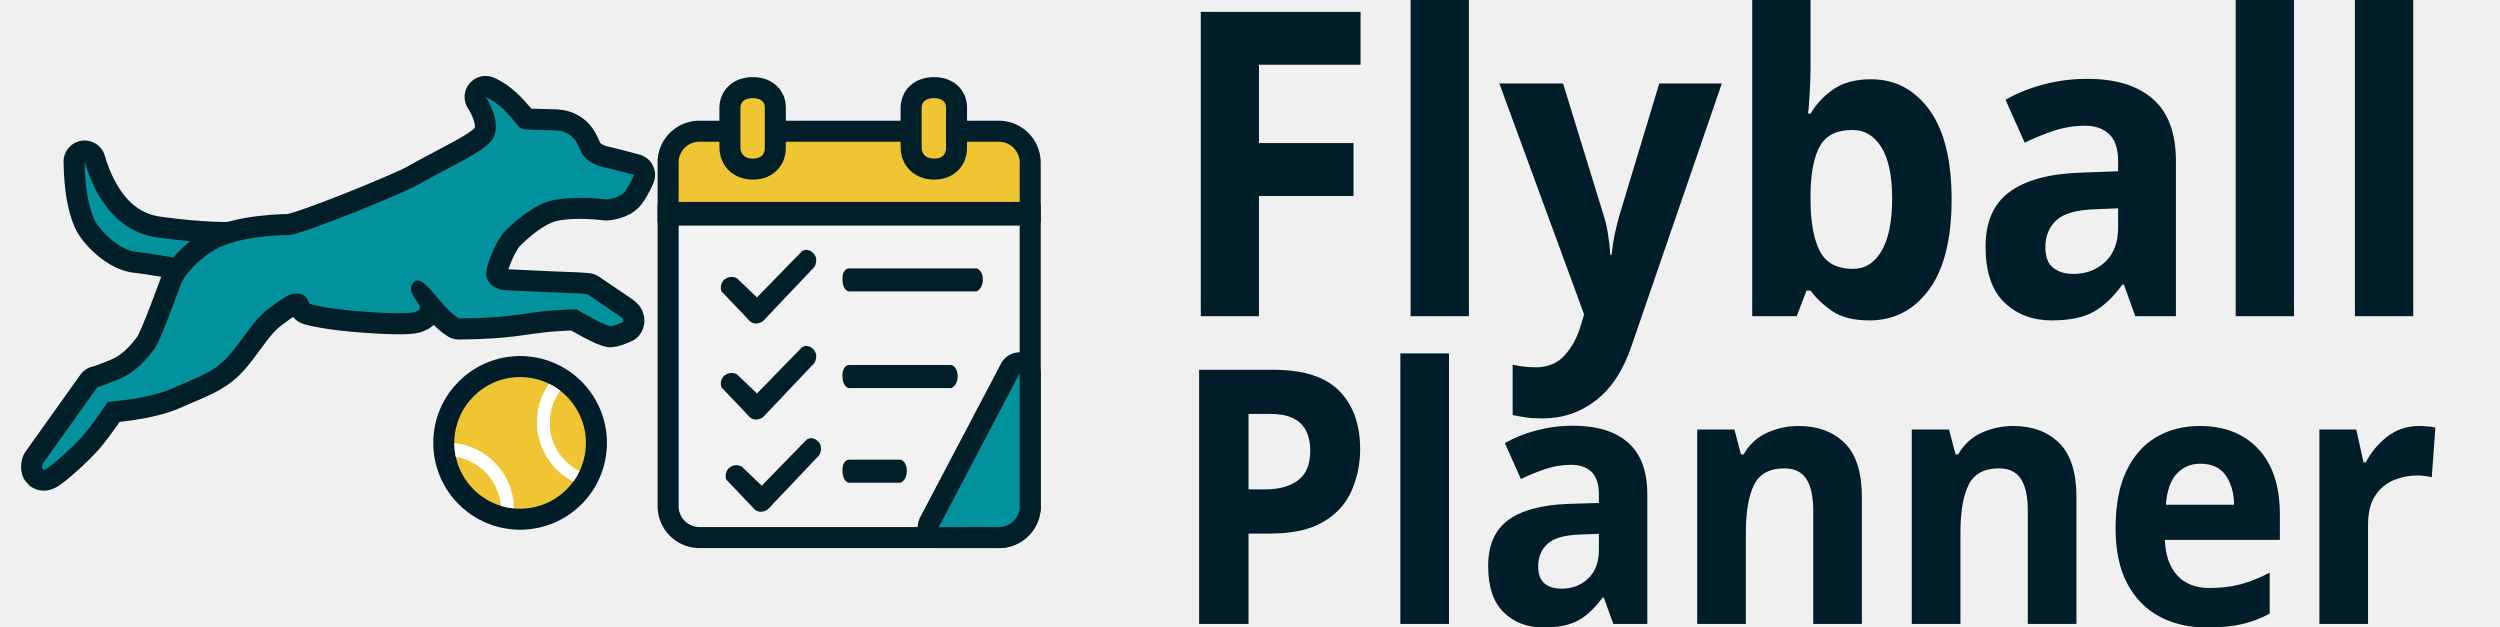
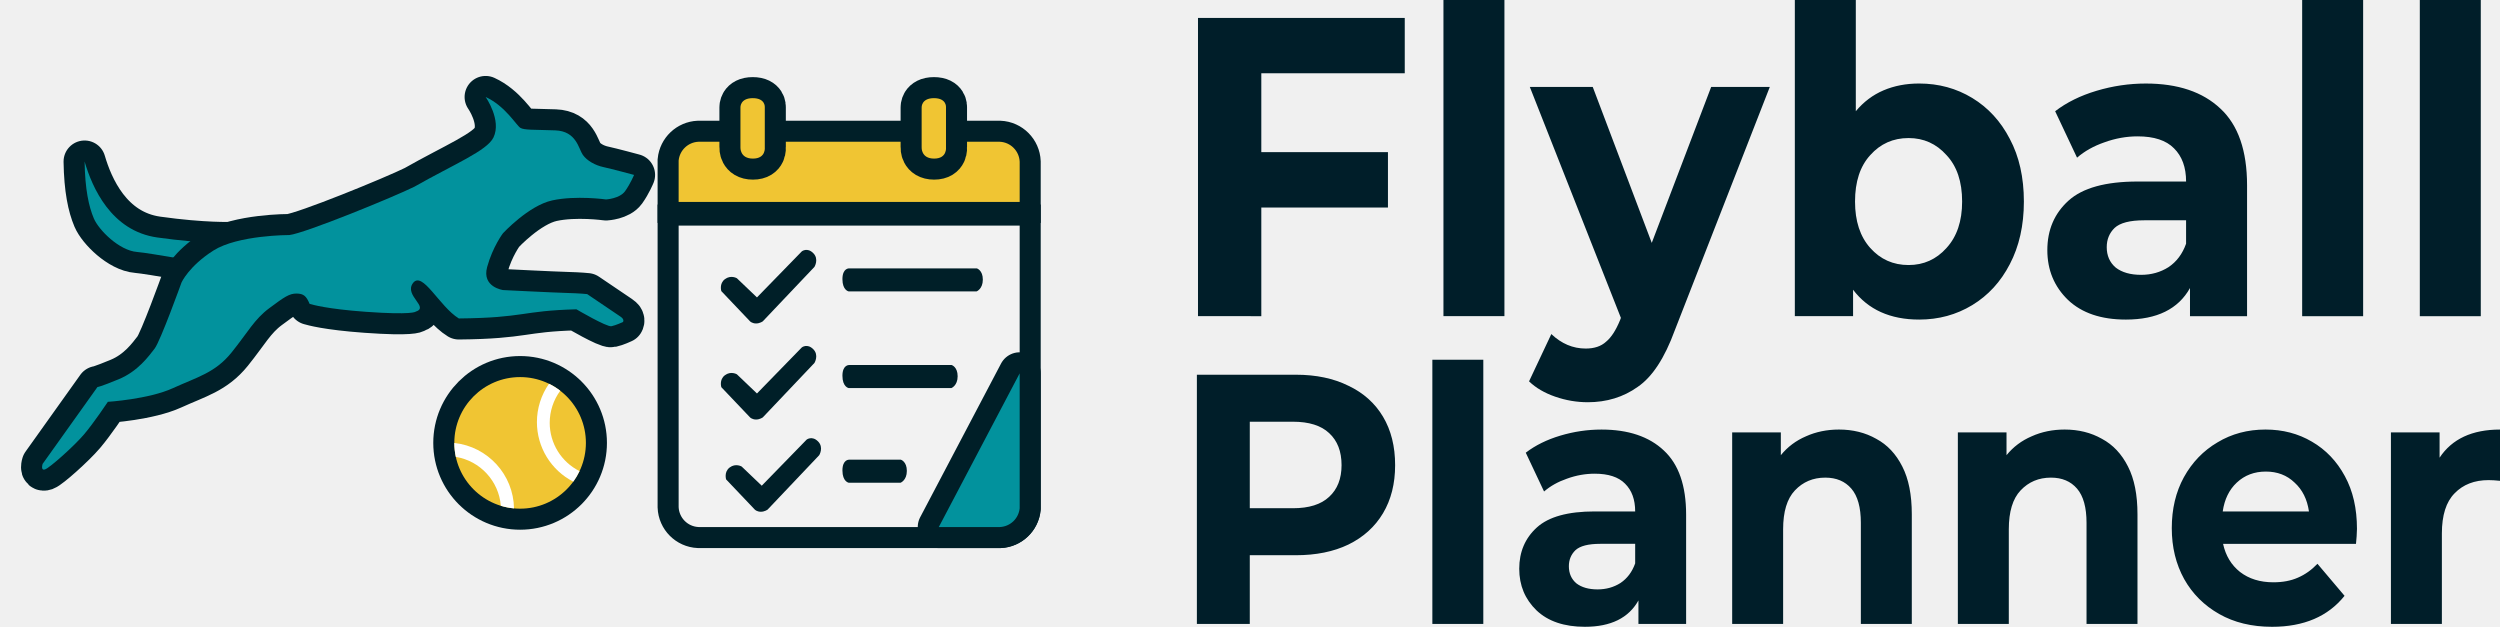
<svg xmlns="http://www.w3.org/2000/svg" width="313.062mm" height="78.49mm" viewBox="0 0 313.062 78.49" version="1.1" id="svg1" xml:space="preserve">
  <defs id="defs1" />
  <g id="layer1" transform="translate(-56.70243,-73.63355)">
    <g id="g25" transform="matrix(0.7527555,0,0,0.7527555,48.58645,27.54009)">
      <path id="path13" style="font-variation-settings:normal;opacity:1;fill:#f2f2f2;fill-opacity:1;stroke:#001f28;stroke-width:7;stroke-linecap:butt;stroke-linejoin:miter;stroke-miterlimit:4;stroke-dasharray:none;stroke-dashoffset:0;stroke-opacity:1;paint-order:stroke markers fill" d="m 123.677,98.759 v 46.541 0.279 a 3.472,3.472 0 0 0 3.308,3.329 h 0.324 49.48 0.333 a 3.472,3.472 0 0 0 3.288,-3.12 v -0.696 -46.333 z" />
      <path id="path14" style="font-variation-settings:normal;opacity:1;fill:#f0c533;fill-opacity:1;stroke:#001f28;stroke-width:7;stroke-linecap:butt;stroke-linejoin:miter;stroke-miterlimit:4;stroke-dasharray:none;stroke-dashoffset:0;stroke-opacity:1;paint-order:stroke markers fill" d="m 126.965,84.815 a 3.472,3.472 0 0 0 -3.288,3.12 v 0.696 6.192 h 56.733 V 88.423 88.144 a 3.472,3.472 0 0 0 -3.308,-3.329 h -0.324 -49.48 z" />
      <path style="font-variation-settings:normal;opacity:1;fill:#001f28;fill-opacity:1;stroke:none;stroke-width:7;stroke-linecap:butt;stroke-linejoin:miter;stroke-miterlimit:4;stroke-dasharray:none;stroke-dashoffset:0;stroke-opacity:1;paint-order:stroke markers fill" d="m 144.177,103.04 -7.47,7.67 -3.337,-3.187 c 0,0 -0.996,-0.598 -1.992,0.149 -0.996,0.747 -0.598,1.992 -0.598,1.992 l 4.781,5.03 c 0,0 0.349,0.349 0.996,0.349 0.647,0 1.126,-0.361 1.126,-0.361 l 8.585,-9.051 c 0,0 0.797,-1.295 -0.199,-2.291 -0.996,-0.996 -1.892,-0.299 -1.892,-0.299 z" id="path15" />
      <path style="font-variation-settings:normal;opacity:1;fill:#001f28;fill-opacity:1;stroke:none;stroke-width:7;stroke-linecap:butt;stroke-linejoin:miter;stroke-miterlimit:4;stroke-dasharray:none;stroke-dashoffset:0;stroke-opacity:1;paint-order:stroke markers fill" d="m 144.177,119.02 -7.47,7.67 -3.337,-3.187 c 0,0 -0.996,-0.598 -1.992,0.149 -0.996,0.747 -0.598,1.992 -0.598,1.992 l 4.781,5.03 c 0,0 0.349,0.349 0.996,0.349 0.647,0 1.126,-0.361 1.126,-0.361 l 8.585,-9.051 c 0,0 0.797,-1.295 -0.199,-2.291 -0.996,-0.996 -1.892,-0.299 -1.892,-0.299 z" id="path16" />
      <path style="font-variation-settings:normal;fill:#001f28;fill-opacity:1;stroke:none;stroke-width:7;stroke-linecap:butt;stroke-linejoin:miter;stroke-miterlimit:4;stroke-dasharray:none;stroke-dashoffset:0;stroke-opacity:1;paint-order:stroke markers fill" d="m 144.973,134.363 -7.47,7.67 -3.337,-3.187 c 0,0 -0.996,-0.598 -1.992,0.149 -0.996,0.747 -0.598,1.992 -0.598,1.992 l 4.781,5.03 c 0,0 0.349,0.349 0.996,0.349 0.647,0 1.126,-0.361 1.126,-0.361 l 8.585,-9.051 c 0,0 0.797,-1.295 -0.199,-2.291 -0.996,-0.996 -1.892,-0.299 -1.892,-0.299 z" id="path16-4" />
      <path style="font-variation-settings:normal;opacity:1;fill:#001f28;fill-opacity:1;stroke:none;stroke-width:7;stroke-linecap:butt;stroke-linejoin:miter;stroke-miterlimit:4;stroke-dasharray:none;stroke-dashoffset:0;stroke-opacity:1;paint-order:stroke markers fill" d="m 173.286,105.879 h -21.241 c 0,0 -1.121,-0.075 -1.121,1.793 0,1.868 1.046,2.042 1.046,2.042 h 21.265 c 0,0 1.046,-0.398 1.046,-1.967 0,-1.569 -0.996,-1.868 -0.996,-1.868 z" id="path17" />
      <path style="font-variation-settings:normal;opacity:1;fill:#001f28;fill-opacity:1;stroke:none;stroke-width:7;stroke-linecap:butt;stroke-linejoin:miter;stroke-miterlimit:4;stroke-dasharray:none;stroke-dashoffset:0;stroke-opacity:1;paint-order:stroke markers fill" d="m 169.095,121.958 h -17.05 c 0,0 -1.121,-0.075 -1.121,1.793 0,1.868 1.046,2.042 1.046,2.042 h 17.075 c 0,0 1.046,-0.398 1.046,-1.967 0,-1.569 -0.996,-1.868 -0.996,-1.868 z" id="path18" />
      <path style="font-variation-settings:normal;opacity:1;fill:#001f28;fill-opacity:1;stroke:none;stroke-width:7;stroke-linecap:butt;stroke-linejoin:miter;stroke-miterlimit:4;stroke-dasharray:none;stroke-dashoffset:0;stroke-opacity:1;paint-order:stroke markers fill" d="m 160.644,137.704 h -8.598 c 0,0 -1.121,-0.075 -1.121,1.793 0,1.868 1.046,2.042 1.046,2.042 h 8.623 c 0,0 1.046,-0.398 1.046,-1.967 0,-1.569 -0.996,-1.868 -0.996,-1.868 z" id="path19" />
      <path id="path20" style="font-variation-settings:normal;opacity:1;fill:#02929d;fill-opacity:1;stroke:#001f28;stroke-width:7;stroke-linecap:butt;stroke-linejoin:round;stroke-miterlimit:4;stroke-dasharray:none;stroke-dashoffset:0;stroke-opacity:1;paint-order:stroke markers fill" d="m 180.41,123.338 -13.455,25.571 h 9.834 0.333 a 3.472,3.472 0 0 0 3.288,-3.12 v -0.696 z" />
      <path style="font-variation-settings:normal;opacity:1;fill:#f0c533;fill-opacity:1;stroke:#001f28;stroke-width:7;stroke-linecap:butt;stroke-linejoin:round;stroke-miterlimit:4;stroke-dasharray:none;stroke-dashoffset:0;stroke-opacity:1;paint-order:stroke markers fill" d="m 133.959,79.111 v 6.638 c 0,0 -0.123,1.866 2.078,1.866 2.201,0 1.972,-1.884 1.972,-1.884 V 79.058 c 0,0 0.123,-1.497 -2.007,-1.497 -2.131,0 -2.042,1.549 -2.042,1.549 z" id="path21" />
      <path style="font-variation-settings:normal;opacity:1;fill:#f0c533;fill-opacity:1;stroke:#001f28;stroke-width:7;stroke-linecap:butt;stroke-linejoin:round;stroke-miterlimit:4;stroke-dasharray:none;stroke-dashoffset:0;stroke-opacity:1;paint-order:stroke markers fill" d="m 164.103,79.111 v 6.638 c 0,0 -0.123,1.866 2.078,1.866 2.201,0 1.972,-1.884 1.972,-1.884 V 79.058 c 0,0 0.123,-1.497 -2.007,-1.497 -2.131,0 -2.042,1.549 -2.042,1.549 z" id="path22" />
    </g>
    <g id="g2" style="font-variation-settings:normal;opacity:1;fill:#02929d;fill-opacity:1;stroke:#001f28;stroke-width:7;stroke-linecap:butt;stroke-linejoin:round;stroke-miterlimit:4;stroke-dasharray:none;stroke-dashoffset:0;stroke-opacity:1;paint-order:stroke markers fill;stop-color:#000000;stop-opacity:1" transform="matrix(0.7527555,0,0,0.7527555,48.58645,27.54009)">
      <path style="font-variation-settings:normal;fill:#02929d;fill-opacity:1;stroke:#001f28;stroke-width:7;stroke-linecap:butt;stroke-linejoin:round;stroke-miterlimit:4;stroke-dasharray:none;stroke-dashoffset:0;stroke-opacity:1;paint-order:stroke markers fill;stop-color:#000000;stop-opacity:1" d="m 24.855,88.106 c 1.254,4.285 4.388,11.546 12.101,12.634 7.713,1.088 12.379,0.905 12.379,0.905 l -3.193,3.574 c 0,0 -10.433,-1.902 -12.558,-2.07 -2.963,-0.233 -6.366,-3.636 -7.19,-5.573 -0.845,-1.988 -1.465,-4.855 -1.539,-9.47 z" id="path2" />
      <path style="font-variation-settings:normal;opacity:1;fill:#02929d;fill-opacity:1;stroke:#001f28;stroke-width:7;stroke-linecap:butt;stroke-linejoin:round;stroke-miterlimit:4;stroke-dasharray:none;stroke-dashoffset:0;stroke-opacity:1;paint-order:stroke markers fill;stop-color:#000000;stop-opacity:1" d="m 62.285,111.782 c 0.455,0.126 2.839,0.851 9.357,1.321 7.767,0.56 8.275,-0.02 8.275,-0.02 2.349,-0.738 -1.923,-2.683 -0.458,-4.727 1.574,-2.197 4.394,3.855 7.651,5.854 11.084,-0.111 10.28,-1.272 19.561,-1.523 0,0 5.057,2.976 5.825,2.816 0.768,-0.16 1.92,-0.704 1.92,-0.704 0,0 0.32,-0.416 -0.416,-0.896 -0.736,-0.48 -5.537,-3.744 -5.537,-3.744 0,0 -1.088,-0.128 -3.392,-0.192 -2.304,-0.064 -10.593,-0.48 -10.593,-0.48 0,0 -3.584,-0.48 -2.656,-3.841 0.928,-3.36 2.624,-5.601 2.624,-5.601 0,0 4.257,-4.609 8.193,-5.473 3.937,-0.864 8.961,-0.16 8.961,-0.16 0,0 2.272,-0.128 3.168,-1.376 0.896,-1.248 1.491,-2.705 1.491,-2.705 0,0 -3.759,-1.017 -5.104,-1.305 -1.344,-0.288 -2.713,-1.039 -3.417,-2.031 -0.704,-0.992 -1.038,-3.948 -4.59,-4.076 -3.552,-0.128 -5.18,-0.023 -5.813,-0.425 -0.668,-0.425 -2.518,-3.646 -5.766,-5.127 0,0 2.701,3.845 1.301,6.74 -1.073,2.218 -6.553,4.434 -13.16,8.19 -3.511,1.74 -18.23,7.75 -20.79,8.036 0,0 -8.577,-0.016 -12.658,2.592 -4.081,2.608 -5.281,5.297 -5.281,5.297 0,0 -3.52,9.777 -4.481,11.009 -0.96,1.232 -2.752,3.76 -5.969,5.089 -3.216,1.328 -3.536,1.296 -3.536,1.296 l -9.121,12.786 c 0,0 -0.384,1.2 0.416,0.912 0.8,-0.288 4.817,-3.873 6.465,-5.809 1.648,-1.936 3.969,-5.425 3.969,-5.425 0,0 6.801,-0.432 10.817,-2.272 4.017,-1.84 7.03,-2.545 9.75,-5.922 2.72,-3.376 3.801,-5.541 6.281,-7.381 2.48,-1.84 3.33,-2.458 4.562,-2.438 1.166,0.018 1.611,0.421 2.15,1.715 z" id="path1" />
    </g>
    <g id="g7" transform="matrix(1.049395,0,0,1.049395,178.9476,-88.8091)">
-       <text xml:space="preserve" style="font-size:48.698px;text-align:start;writing-mode:lr-tb;direction:ltr;text-anchor:start;fill:#001e29;fill-opacity:1;stroke-width:0.281" x="23.591" y="184.393" id="text1" transform="scale(0.9577674,1.044095)">
-         <tspan id="tspan1" style="font-style:normal;font-variant:normal;font-weight:bold;font-stretch:normal;font-size:48.698px;font-family:Montserrat;-inkscape-font-specification:Montserrat;fill:#001e29;fill-opacity:1;stroke-width:0.281" x="23.591" y="184.393">Flyball</tspan>
-       </text>
-       <text xml:space="preserve" style="font-size:40.691px;text-align:start;writing-mode:lr-tb;direction:ltr;text-anchor:start;fill:#001e29;fill-opacity:1;stroke-width:0.235" x="24.117" y="219.57" id="text1-0" transform="scale(0.9577674,1.044095)">
-         <tspan id="tspan1-2" style="font-style:normal;font-variant:normal;font-weight:bold;font-stretch:normal;font-size:40.691px;font-family:Montserrat;-inkscape-font-specification:Montserrat;fill:#001e29;fill-opacity:1;stroke-width:0.235" x="24.117" y="219.57">Planner</tspan>
-       </text>
+       <path style="font-weight:bold;font-size:48.698px;font-family:Montserrat;-inkscape-font-specification:Montserrat;fill:#001e29;stroke-width:0.281" d="m 27.633,184.393 v -34.088 h 25.761 v 6.331 H 35.522 v 9.009 h 15.778 v 6.331 H 35.522 v 12.418 z m 30.582,0 v -36.134 h 7.597 v 36.134 z m 17.97,9.837 q -2.045,0 -4.042,-0.633 -1.997,-0.633 -3.263,-1.753 l 2.776,-5.405 q 1.899,1.656 4.285,1.656 1.607,0 2.532,-0.779 0.974,-0.73 1.753,-2.484 l 0.097,-0.243 -11.347,-26.394 h 7.84 l 7.353,17.823 7.402,-17.823 h 7.305 l -11.834,27.806 q -1.899,4.772 -4.626,6.477 -2.678,1.753 -6.233,1.753 z m 41.296,-9.447 q -5.405,0 -8.23,-3.409 v 3.019 h -7.256 v -36.134 h 7.597 v 12.71 q 1.461,-1.607 3.458,-2.386 1.997,-0.779 4.431,-0.779 3.652,0 6.623,1.656 2.971,1.656 4.675,4.675 1.753,3.019 1.753,7.159 0,4.091 -1.753,7.159 -1.704,3.019 -4.675,4.675 -2.971,1.656 -6.623,1.656 z m -1.315,-6.233 q 2.824,0 4.724,-1.948 1.948,-1.948 1.948,-5.308 0,-3.409 -1.948,-5.308 -1.899,-1.948 -4.724,-1.948 -2.873,0 -4.772,1.948 -1.899,1.899 -1.899,5.308 0,3.36 1.899,5.308 1.899,1.948 4.772,1.948 z m 35.062,5.844 v -3.214 q -2.191,3.604 -7.986,3.604 -4.626,0 -7.207,-2.24 -2.581,-2.289 -2.581,-5.698 0,-3.458 2.63,-5.649 2.63,-2.191 8.62,-2.191 h 6.039 v 0 q 0,-2.435 -1.51,-3.798 -1.461,-1.364 -4.529,-1.364 -2.094,0 -4.139,0.682 -1.997,0.633 -3.409,1.753 l -2.727,-5.308 q 2.143,-1.51 5.162,-2.337 3.019,-0.828 6.136,-0.828 5.99,0 9.301,2.873 3.311,2.824 3.311,8.766 v 14.95 z m -0.487,-8.279 v -2.678 h -5.211 q -2.678,0 -3.701,0.877 -0.974,0.877 -0.974,2.191 0,1.461 1.12,2.337 1.169,0.828 3.165,0.828 1.899,0 3.409,-0.877 1.51,-0.925 2.191,-2.678 z m 14.463,8.279 v -36.134 h 7.597 v 36.134 z m 14.658,0 v -36.134 h 7.597 v 36.134 z" id="text1" transform="scale(0.9577674,1.044095)" aria-label="Flyball" />
+       <path style="font-weight:bold;font-size:40.691px;font-family:Montserrat;-inkscape-font-specification:Montserrat;fill:#001e29;stroke-width:0.235" d="m 27.494,219.57 v -28.484 h 12.33 q 3.784,0 6.551,1.261 2.808,1.221 4.313,3.54 1.506,2.319 1.506,5.534 0,3.174 -1.506,5.493 -1.506,2.319 -4.313,3.581 -2.767,1.221 -6.551,1.221 h -5.738 v 7.853 z m 6.592,-13.225 h 5.371 q 3.011,0 4.517,-1.302 1.546,-1.302 1.546,-3.622 0,-2.36 -1.546,-3.662 -1.506,-1.302 -4.517,-1.302 h -5.371 z m 22.747,13.225 v -30.193 h 6.348 v 30.193 z m 25.676,0 v -2.686 q -1.831,3.011 -6.673,3.011 -3.866,0 -6.022,-1.872 -2.157,-1.913 -2.157,-4.761 0,-2.889 2.197,-4.72 2.197,-1.831 7.202,-1.831 h 5.046 v 0 q 0,-2.035 -1.261,-3.174 -1.221,-1.139 -3.784,-1.139 -1.75,0 -3.459,0.57 -1.668,0.529 -2.848,1.465 l -2.279,-4.435 q 1.79,-1.261 4.313,-1.953 2.523,-0.692 5.127,-0.692 5.005,0 7.772,2.401 2.767,2.36 2.767,7.324 v 12.492 z m -0.407,-6.918 v -2.238 h -4.354 q -2.238,0 -3.093,0.732 -0.814,0.732 -0.814,1.831 0,1.221 0.936,1.953 0.977,0.692 2.645,0.692 1.587,0 2.848,-0.732 1.261,-0.773 1.831,-2.238 z M 94.188,219.57 v -21.892 h 6.063 v 2.604 q 1.261,-1.424 3.133,-2.157 1.872,-0.773 4.11,-0.773 2.604,0 4.639,1.058 2.075,1.017 3.255,3.174 1.18,2.116 1.18,5.453 v 12.533 h -6.348 v -11.556 q 0,-2.645 -1.18,-3.906 -1.18,-1.261 -3.255,-1.261 -2.279,0 -3.784,1.465 -1.465,1.424 -1.465,4.435 v 10.824 z m 28.118,0 v -21.892 h 6.063 v 2.604 q 1.261,-1.424 3.133,-2.157 1.872,-0.773 4.11,-0.773 2.604,0 4.639,1.058 2.075,1.017 3.255,3.174 1.18,2.116 1.18,5.453 v 12.533 h -6.348 v -11.556 q 0,-2.645 -1.18,-3.906 -1.18,-1.261 -3.255,-1.261 -2.279,0 -3.784,1.465 -1.465,1.424 -1.465,4.435 v 10.824 z m 39.145,0.326 q -3.784,0 -6.592,-1.465 -2.808,-1.465 -4.354,-3.988 -1.546,-2.564 -1.546,-5.819 0,-3.296 1.506,-5.819 1.546,-2.564 4.191,-3.988 2.645,-1.465 5.982,-1.465 3.215,0 5.778,1.384 2.604,1.384 4.11,3.947 1.506,2.523 1.506,6.022 0,0.366 -0.041,0.855 -0.041,0.448 -0.081,0.855 h -16.561 q 0.488,2.035 2.116,3.215 1.668,1.18 4.151,1.18 1.75,0 3.052,-0.529 1.343,-0.529 2.441,-1.587 l 3.377,3.662 q -3.093,3.54 -9.034,3.54 z m -6.144,-13.184 h 10.743 q -0.326,-2.075 -1.79,-3.296 -1.424,-1.261 -3.581,-1.261 -2.157,0 -3.622,1.261 -1.424,1.221 -1.75,3.296 z m 20.956,12.859 v -21.892 h 6.063 v 2.889 q 2.319,-3.215 7.528,-3.215 v 5.86 q -0.814,-0.081 -1.424,-0.081 -2.645,0 -4.232,1.506 -1.587,1.465 -1.587,4.598 v 10.336 z" id="text1-0" transform="scale(0.9577674,1.044095)" aria-label="Planner" />
    </g>
    <g id="g6" transform="matrix(0.7527555,0,0,0.7527555,-103.0931,-56.29805)">
      <circle style="font-variation-settings:normal;opacity:1;fill:#f0c533;fill-opacity:1;stroke:#001e29;stroke-width:7;stroke-linecap:butt;stroke-linejoin:round;stroke-miterlimit:4;stroke-dasharray:none;stroke-dashoffset:0;stroke-opacity:1;paint-order:stroke markers fill" id="path5" cx="298.803" cy="246.283" r="10.945" />
      <path id="path6-6" style="font-variation-settings:normal;opacity:1;fill:#ffffff;fill-opacity:1;stroke:none;stroke-width:8.951;stroke-linecap:butt;stroke-linejoin:round;stroke-miterlimit:4;stroke-dasharray:none;stroke-dashoffset:0;stroke-opacity:1;paint-order:stroke markers fill" d="m 303.61,236.45 a 11.131,11.131 0 0 0 -2.01,6.38 11.131,11.131 0 0 0 6.047,9.903 10.945,10.945 0 0 0 1.043,-1.752 8.987,8.987 0 0 1 -4.962,-8.036 8.987,8.987 0 0 1 1.754,-5.334 10.945,10.945 0 0 0 -1.871,-1.161 z" />
      <path id="path6-6-3" style="font-variation-settings:normal;opacity:1;fill:#ffffff;fill-opacity:1;stroke:none;stroke-width:8.951;stroke-linecap:butt;stroke-linejoin:round;stroke-miterlimit:4;stroke-dasharray:none;stroke-dashoffset:0;stroke-opacity:1;paint-order:stroke markers fill" d="m 287.858,246.297 a 10.945,10.945 0 0 0 0.251,2.315 8.987,8.987 0 0 1 7.49,8.137 10.945,10.945 0 0 0 2.19,0.433 11.131,11.131 0 0 0 -9.93,-10.885 z" />
    </g>
  </g>
</svg>
